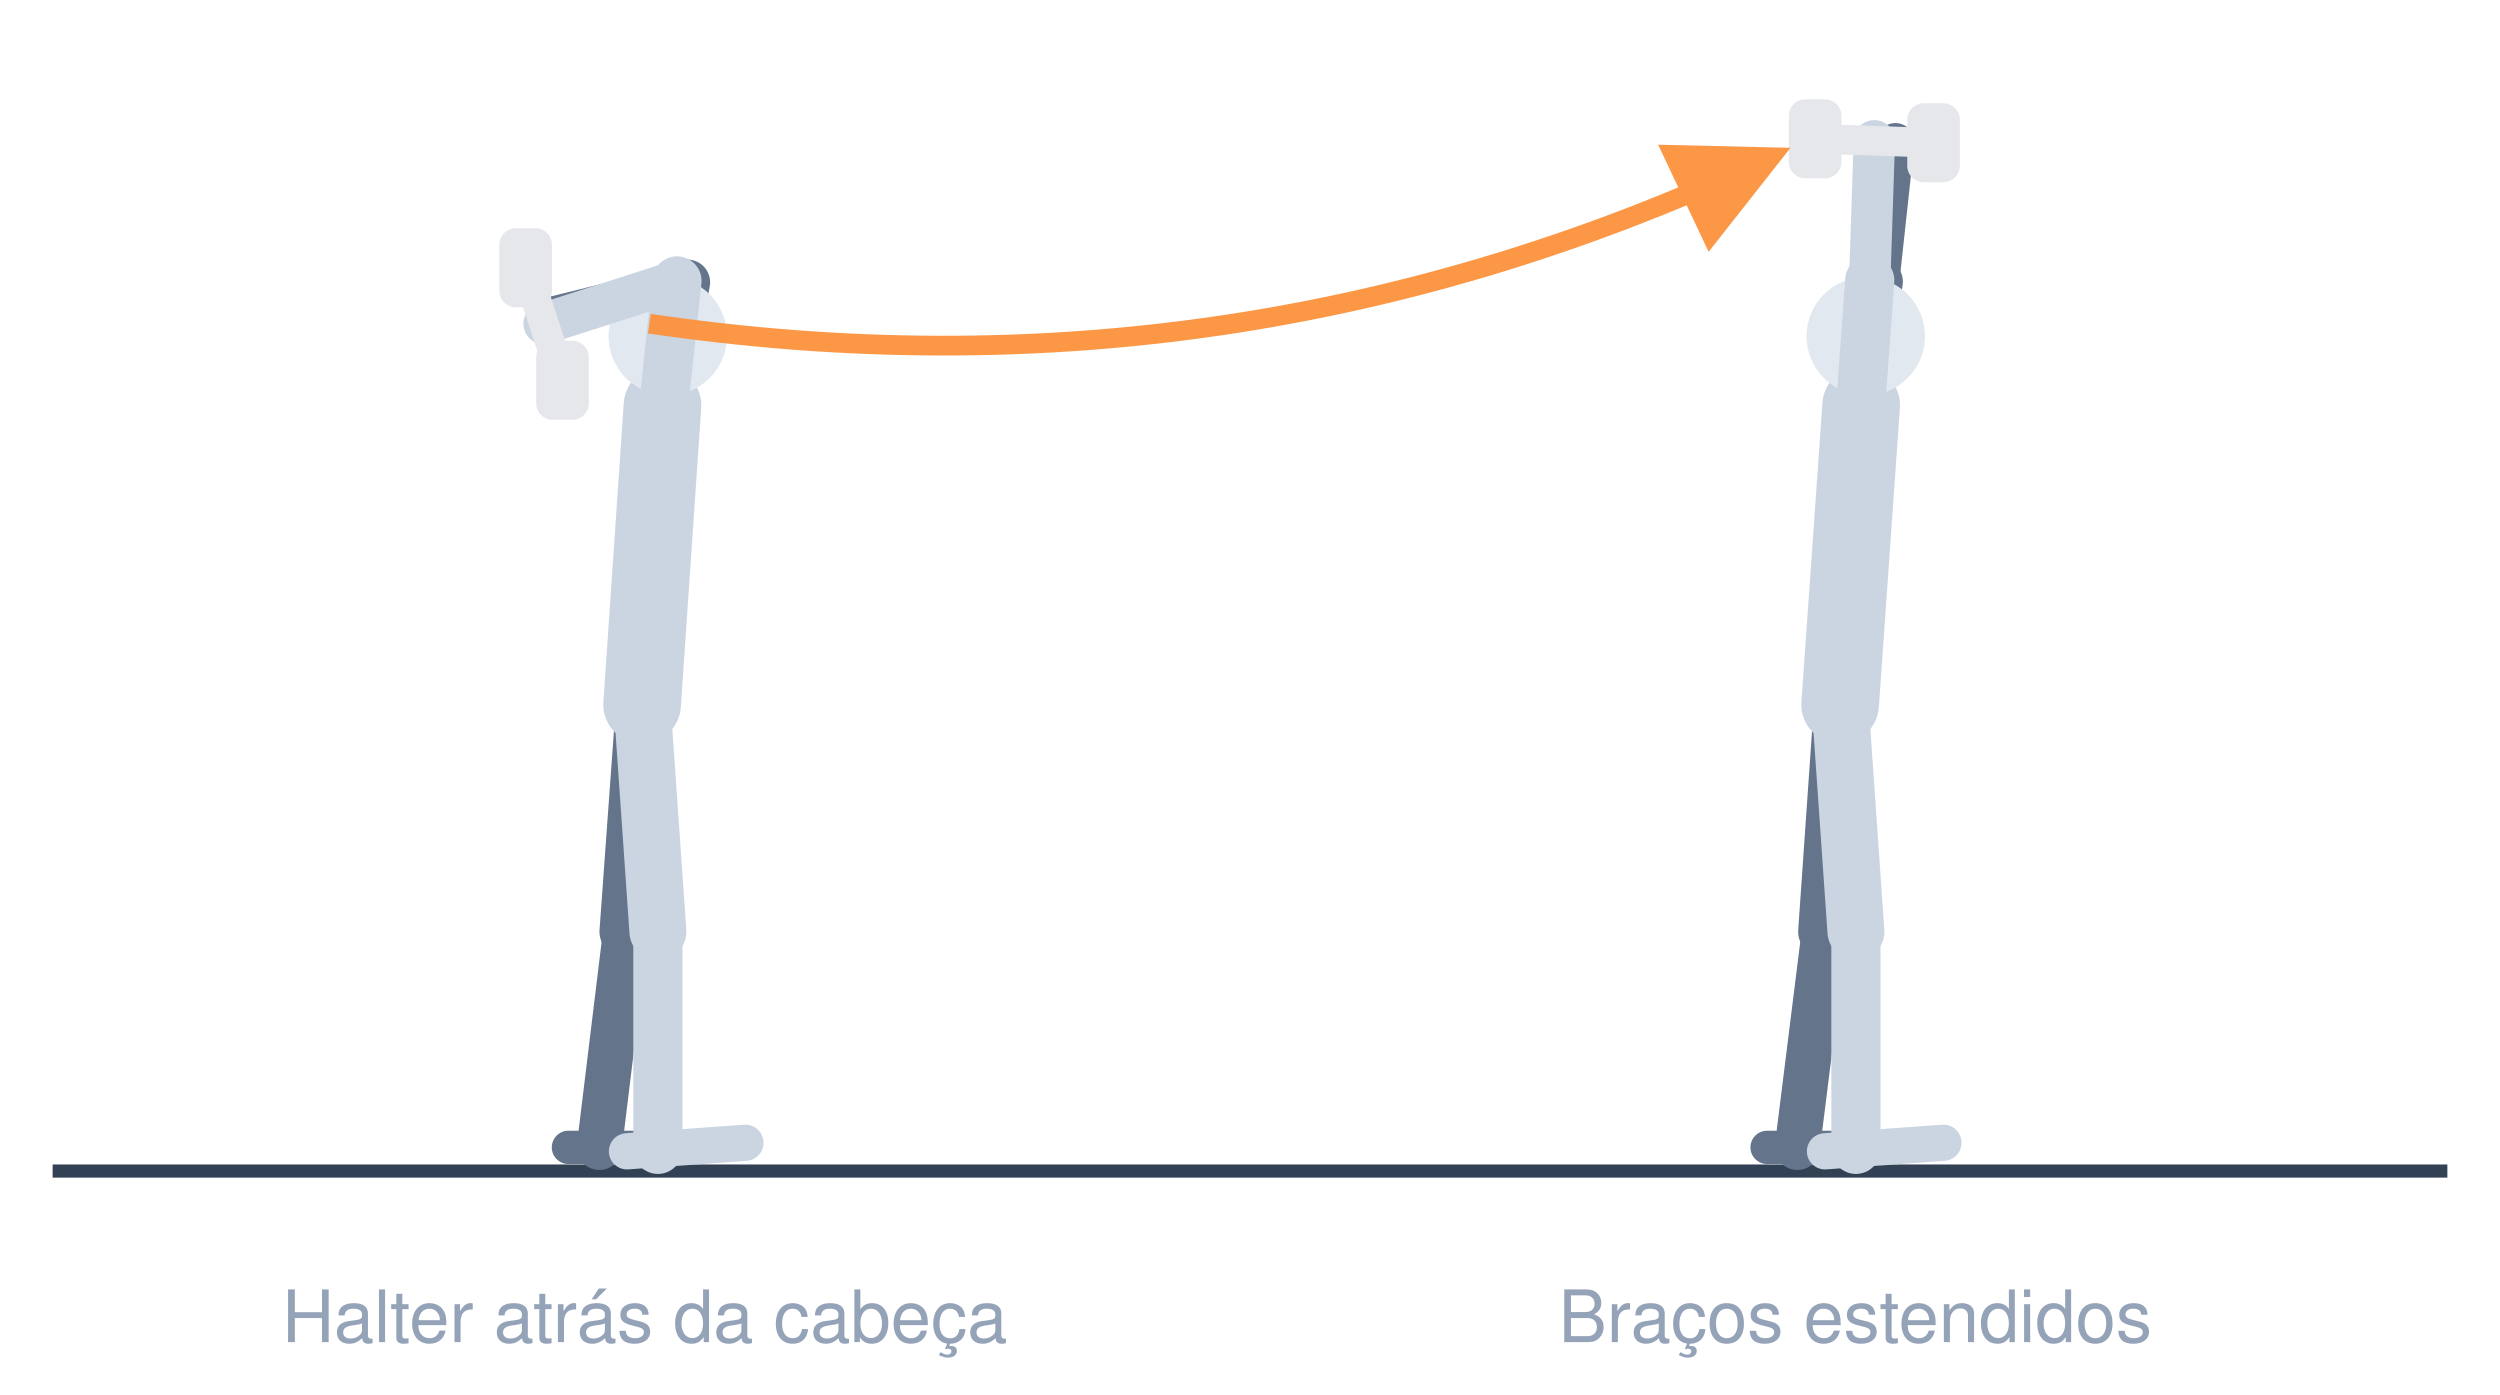
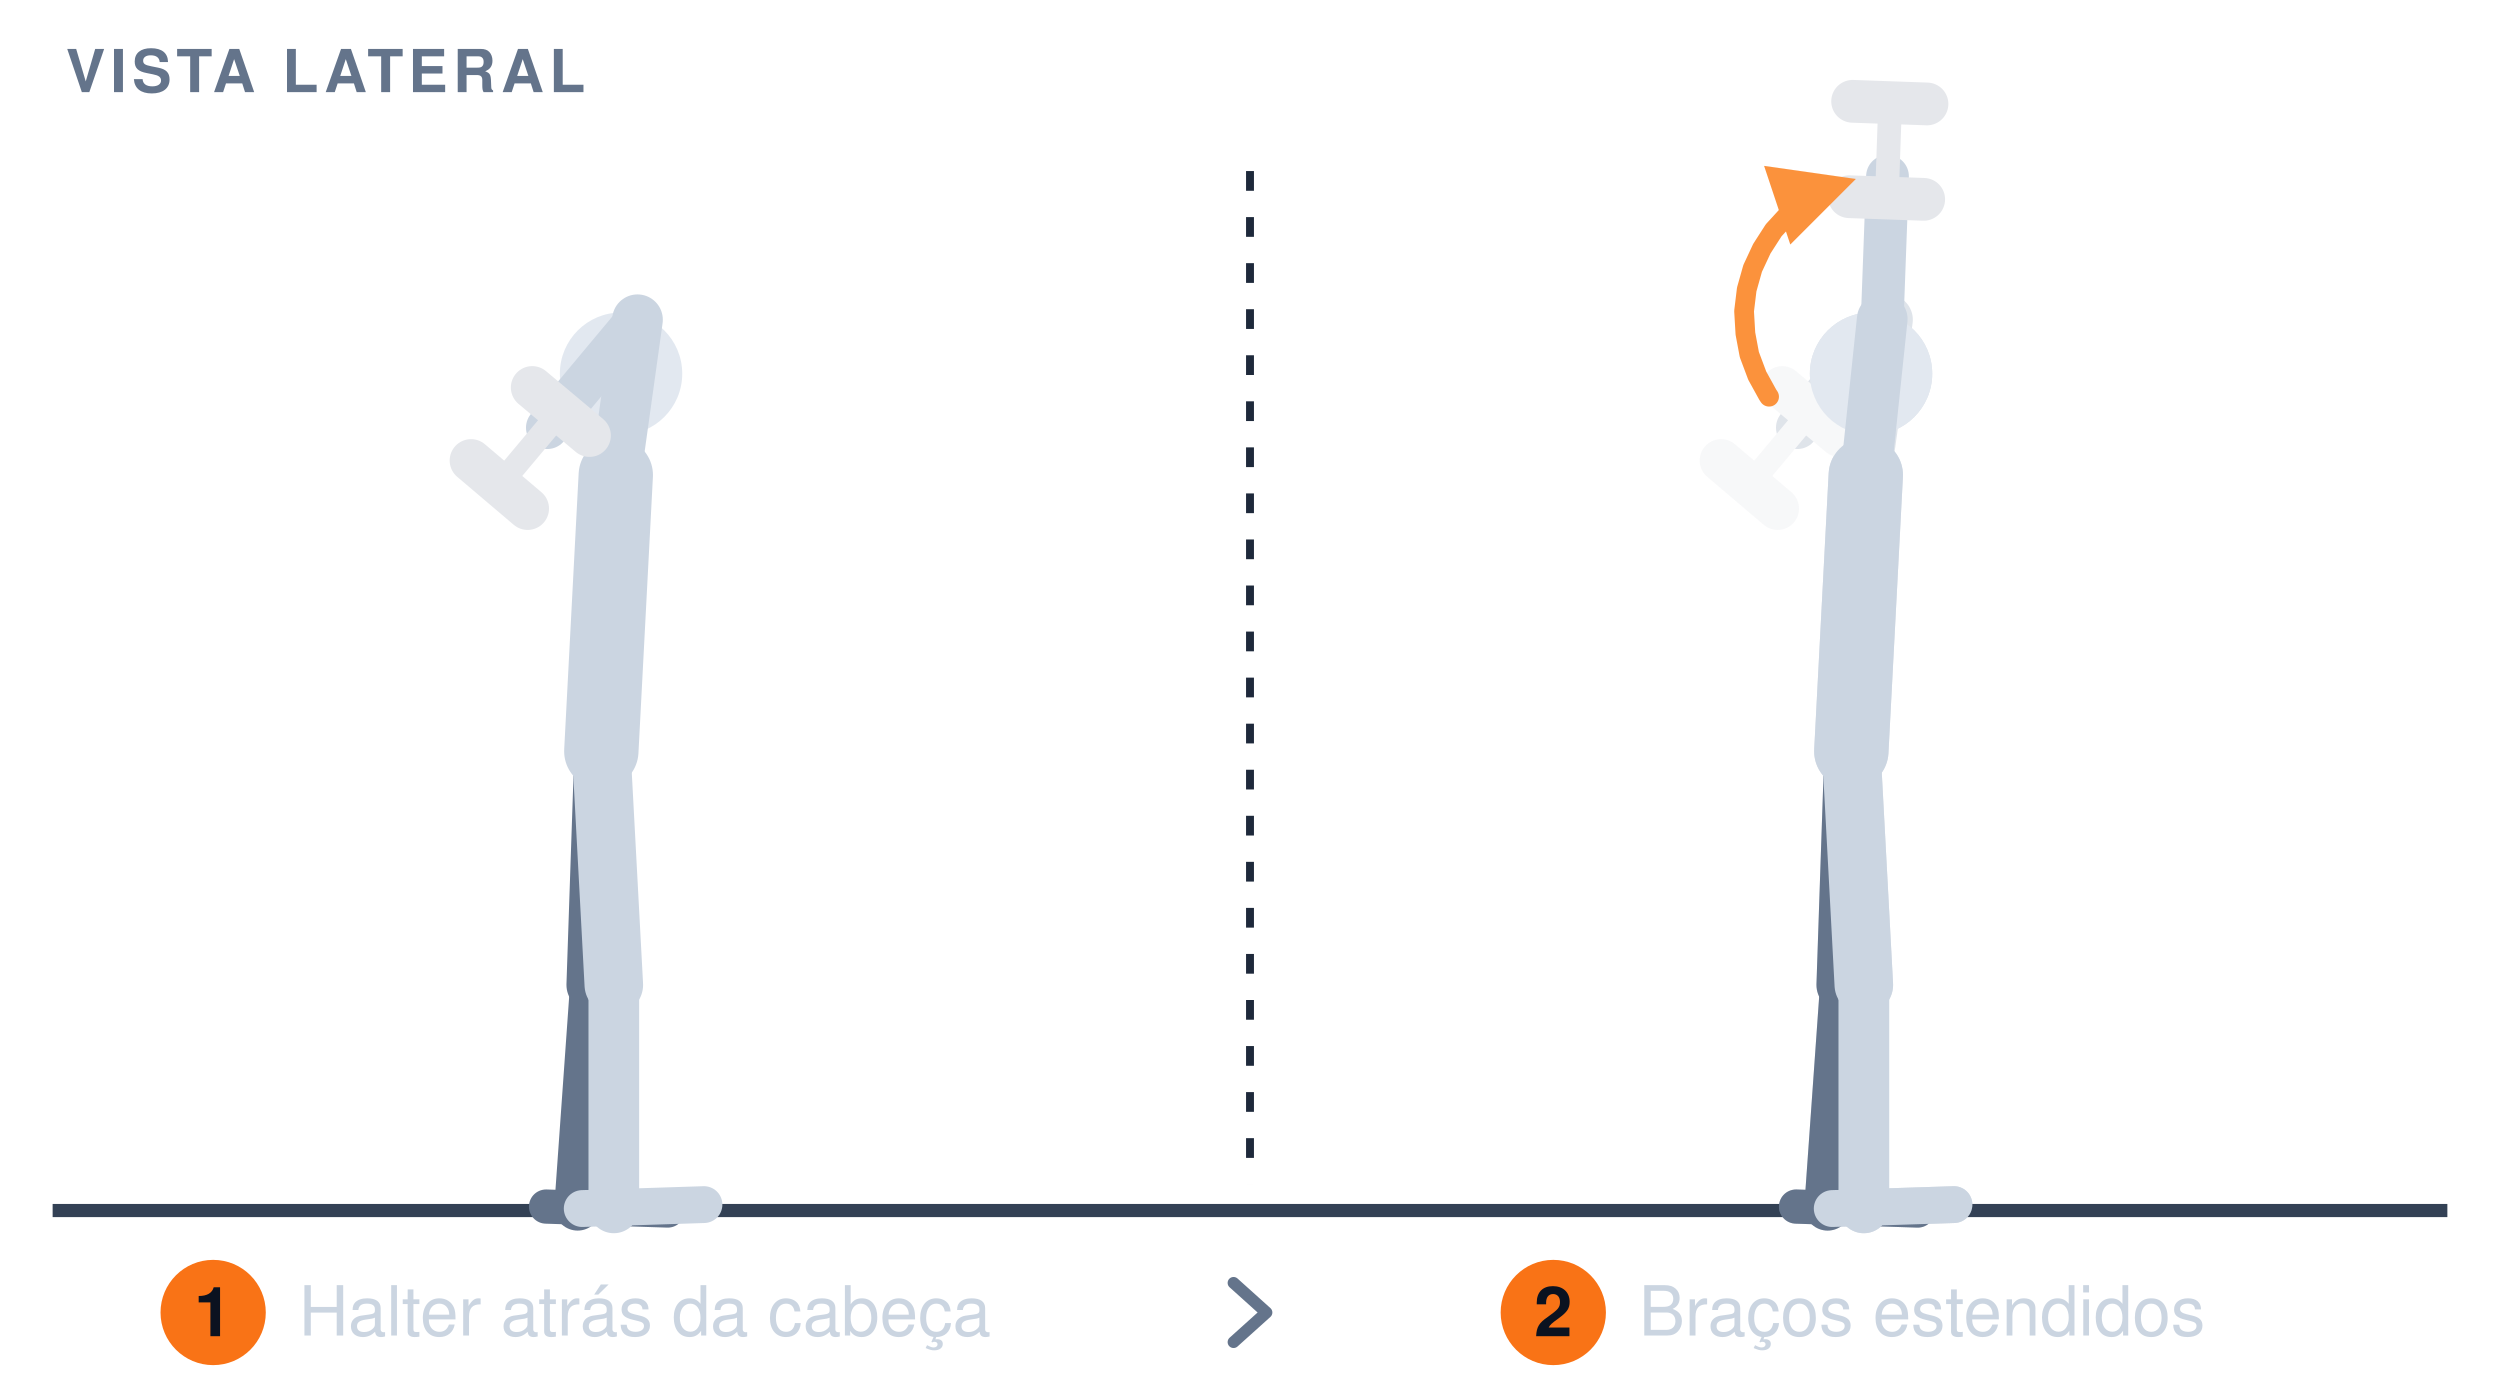
<svg xmlns="http://www.w3.org/2000/svg" width="380" height="212" viewBox="0 0 380 212" preserveAspectRatio="xMidYMid meet" role="img" aria-label="triceps-frances-halter">
  <defs>
-     <marker id="ah" viewBox="0 0 10 10" refX="8" refY="5" markerWidth="6" markerHeight="6" orient="auto-start-reverse">
+     <marker id="ah" viewBox="0 0 10 10" refX="7" refY="5" markerWidth="4.2" markerHeight="4.2" orient="auto-start-reverse">
      <path d="M0,0 L10,5 L0,10 z" fill="#fb923c" />
    </marker>
  </defs>
-   <line x1="8.0" y1="178.0" x2="372.0" y2="178.0" stroke="#334155" stroke-width="2" stroke-linecap="butt" />
-   <line x1="97.6" y1="107.1" x2="95.1" y2="141.6" stroke="#64748b" stroke-width="7.961" stroke-linecap="round" />
-   <line x1="95.1" y1="141.6" x2="91.1" y2="174.4" stroke="#64748b" stroke-width="6.876" stroke-linecap="round" />
-   <line x1="86.4" y1="174.4" x2="104.5" y2="174.4" stroke="#64748b" stroke-width="5.066" stroke-linecap="round" />
-   <line x1="100.4" y1="66.1" x2="104.5" y2="42.9" stroke="#64748b" stroke-width="6.876" stroke-linecap="round" />
-   <line x1="104.5" y1="42.9" x2="83.9" y2="48.0" stroke="#64748b" stroke-width="5.79" stroke-linecap="round" />
-   <line x1="97.6" y1="107.1" x2="100.7" y2="61.6" stroke="#cbd5e1" stroke-width="11.8" stroke-linecap="round" />
-   <line x1="100.7" y1="61.6" x2="101.5" y2="51.1" stroke="#cbd5e1" stroke-width="6.293" stroke-linecap="round" />
-   <circle cx="101.5" cy="51.1" r="9.0" fill="#e2e8f0" />
-   <line x1="97.6" y1="107.1" x2="100.0" y2="141.6" stroke="#cbd5e1" stroke-width="8.654" stroke-linecap="round" />
-   <line x1="100.0" y1="141.6" x2="100.0" y2="174.7" stroke="#cbd5e1" stroke-width="7.474" stroke-linecap="round" />
-   <line x1="95.3" y1="175.0" x2="113.3" y2="173.7" stroke="#cbd5e1" stroke-width="5.507" stroke-linecap="round" />
-   <line x1="100.4" y1="66.1" x2="102.9" y2="42.7" stroke="#cbd5e1" stroke-width="7.474" stroke-linecap="round" />
-   <line x1="102.9" y1="42.7" x2="82.7" y2="49.2" stroke="#cbd5e1" stroke-width="6.293" stroke-linecap="round" />
-   <line x1="279.7" y1="107.1" x2="277.3" y2="141.6" stroke="#64748b" stroke-width="7.961" stroke-linecap="round" />
-   <line x1="277.3" y1="141.6" x2="273.2" y2="174.4" stroke="#64748b" stroke-width="6.876" stroke-linecap="round" />
-   <line x1="268.6" y1="174.4" x2="286.6" y2="174.4" stroke="#64748b" stroke-width="5.066" stroke-linecap="round" />
-   <line x1="282.5" y1="66.1" x2="285.8" y2="42.8" stroke="#64748b" stroke-width="6.876" stroke-linecap="round" />
-   <line x1="285.8" y1="42.8" x2="288.1" y2="21.6" stroke="#64748b" stroke-width="5.79" stroke-linecap="round" />
-   <line x1="279.7" y1="107.1" x2="282.9" y2="61.6" stroke="#cbd5e1" stroke-width="11.8" stroke-linecap="round" />
-   <line x1="282.9" y1="61.6" x2="283.6" y2="51.1" stroke="#cbd5e1" stroke-width="6.293" stroke-linecap="round" />
-   <circle cx="283.6" cy="51.1" r="9.0" fill="#e2e8f0" />
-   <line x1="279.7" y1="107.1" x2="282.1" y2="141.6" stroke="#cbd5e1" stroke-width="8.654" stroke-linecap="round" />
-   <line x1="282.1" y1="141.6" x2="282.1" y2="174.7" stroke="#cbd5e1" stroke-width="7.474" stroke-linecap="round" />
-   <line x1="277.4" y1="175.0" x2="295.4" y2="173.7" stroke="#cbd5e1" stroke-width="5.507" stroke-linecap="round" />
-   <line x1="282.5" y1="66.1" x2="284.2" y2="42.6" stroke="#cbd5e1" stroke-width="7.474" stroke-linecap="round" />
-   <line x1="284.2" y1="42.6" x2="284.9" y2="21.4" stroke="#cbd5e1" stroke-width="6.293" stroke-linecap="round" />
-   <line x1="85.5" y1="57.8" x2="79.9" y2="40.7" stroke="#e5e7eb" stroke-width="4.5" stroke-linecap="round" />
-   <rect x="81.5" y="51.8" width="8.0" height="12.0" rx="2.5" fill="#e5e7eb" />
-   <rect x="75.9" y="34.7" width="8.0" height="12.0" rx="2.5" fill="#e5e7eb" />
-   <line x1="275.9" y1="21.1" x2="293.9" y2="21.7" stroke="#e5e7eb" stroke-width="4.5" stroke-linecap="round" />
-   <rect x="271.9" y="15.1" width="8.0" height="12.0" rx="2.5" fill="#e5e7eb" />
-   <rect x="289.9" y="15.7" width="8.0" height="12.0" rx="2.5" fill="#e5e7eb" />
-   <path d="M98.7,49.2 Q187.6,62.3 268.9,24.0" fill="none" stroke="#fb923c" stroke-width="3" marker-end="url(#ah)" opacity="0.95" />
-   <text x="98.0" y="204.0" fill="#94a3b8" font-family="-apple-system,Helvetica,Arial,sans-serif" font-size="11" font-weight="400" text-anchor="middle">Halter atrás da cabeça</text>
-   <text x="282.0" y="204.0" fill="#94a3b8" font-family="-apple-system,Helvetica,Arial,sans-serif" font-size="11" font-weight="400" text-anchor="middle">Braços estendidos</text>
+   <line x1="8.0" y1="184.0" x2="372.0" y2="184.0" stroke="#334155" stroke-width="2.0" stroke-linecap="butt" />
+   <line x1="190.0" y1="26.0" x2="190.0" y2="180.0" stroke="#1e293b" stroke-width="1.2" stroke-linecap="butt" stroke-dasharray="3 4" />
+   <text x="10.0" y="14.0" fill="#64748b" font-family="-apple-system,Helvetica,Arial,sans-serif" font-size="9" font-weight="700" text-anchor="start" letter-spacing="0.8">VISTA LATERAL</text>
+   <line x1="96.9" y1="48.6" x2="83.2" y2="65.0" stroke="#64748b" stroke-width="5.9" stroke-linecap="round" />
+   <line x1="93.6" y1="72.2" x2="96.9" y2="48.6" stroke="#64748b" stroke-width="7.1" stroke-linecap="round" />
+   <line x1="91.4" y1="114.2" x2="90.2" y2="149.7" stroke="#64748b" stroke-width="8.2" stroke-linecap="round" />
+   <line x1="90.2" y1="149.7" x2="87.8" y2="183.5" stroke="#64748b" stroke-width="7.1" stroke-linecap="round" />
+   <line x1="83.0" y1="183.4" x2="101.5" y2="184.0" stroke="#64748b" stroke-width="5.2" stroke-linecap="round" />
+   <polygon points="93.6,72.2 93.6,72.2 91.4,114.2 91.4,114.2" fill="#cbd5e1" stroke="#cbd5e1" stroke-width="11.3" stroke-linejoin="round" />
+   <line x1="93.6" y1="72.2" x2="94.4" y2="56.8" stroke="#cbd5e1" stroke-width="6.5" stroke-linecap="round" />
+   <circle cx="94.4" cy="56.8" r="9.3" fill="#e2e8f0" />
+   <line x1="91.4" y1="114.2" x2="93.3" y2="149.7" stroke="#cbd5e1" stroke-width="8.9" stroke-linecap="round" />
+   <line x1="93.3" y1="149.7" x2="93.3" y2="183.6" stroke="#cbd5e1" stroke-width="7.7" stroke-linecap="round" />
+   <line x1="88.5" y1="183.7" x2="107.0" y2="183.1" stroke="#cbd5e1" stroke-width="5.6" stroke-linecap="round" />
+   <line x1="93.6" y1="72.2" x2="96.9" y2="48.6" stroke="#cbd5e1" stroke-width="7.7" stroke-linecap="round" />
+   <line x1="96.9" y1="48.6" x2="83.2" y2="65.0" stroke="#cbd5e1" stroke-width="6.5" stroke-linecap="round" />
+   <line x1="85.2" y1="62.6" x2="75.9" y2="73.7" stroke="#e5e7eb" stroke-width="3.6" stroke-linecap="round" />
+   <line x1="89.6" y1="66.2" x2="80.9" y2="58.9" stroke="#e5e7eb" stroke-width="6.5" stroke-linecap="round" />
+   <line x1="80.2" y1="77.3" x2="71.6" y2="70.0" stroke="#e5e7eb" stroke-width="6.5" stroke-linecap="round" />
+   <g opacity="0.3">
+     <line x1="286.9" y1="48.6" x2="273.2" y2="65.0" stroke="#94a3b8" stroke-width="5.9" stroke-linecap="round" />
+     <line x1="283.6" y1="72.2" x2="286.9" y2="48.6" stroke="#94a3b8" stroke-width="7.1" stroke-linecap="round" />
+     <line x1="281.4" y1="114.2" x2="280.2" y2="149.7" stroke="#94a3b8" stroke-width="8.2" stroke-linecap="round" />
+     <line x1="280.2" y1="149.7" x2="277.8" y2="183.5" stroke="#94a3b8" stroke-width="7.1" stroke-linecap="round" />
+     <line x1="273.0" y1="183.4" x2="291.5" y2="184.0" stroke="#94a3b8" stroke-width="5.2" stroke-linecap="round" />
+     <polygon points="283.6,72.2 283.6,72.2 281.4,114.2 281.4,114.2" fill="#94a3b8" stroke="#94a3b8" stroke-width="11.3" stroke-linejoin="round" />
+     <line x1="283.6" y1="72.2" x2="284.4" y2="56.8" stroke="#94a3b8" stroke-width="6.5" stroke-linecap="round" />
+     <circle cx="284.4" cy="56.8" r="9.3" fill="#94a3b8" />
+     <line x1="281.4" y1="114.2" x2="283.3" y2="149.7" stroke="#94a3b8" stroke-width="8.9" stroke-linecap="round" />
+     <line x1="283.3" y1="149.7" x2="283.3" y2="183.6" stroke="#94a3b8" stroke-width="7.7" stroke-linecap="round" />
+     <line x1="278.5" y1="183.7" x2="297.0" y2="183.1" stroke="#94a3b8" stroke-width="5.6" stroke-linecap="round" />
+     <line x1="283.6" y1="72.2" x2="286.9" y2="48.6" stroke="#94a3b8" stroke-width="7.7" stroke-linecap="round" />
+     <line x1="286.9" y1="48.6" x2="273.2" y2="65.0" stroke="#94a3b8" stroke-width="6.5" stroke-linecap="round" />
+     <line x1="275.2" y1="62.6" x2="265.9" y2="73.7" stroke="#e5e7eb" stroke-width="3.6" stroke-linecap="round" />
+     <line x1="279.6" y1="66.2" x2="270.9" y2="58.9" stroke="#e5e7eb" stroke-width="6.5" stroke-linecap="round" />
+     <line x1="270.2" y1="77.3" x2="261.6" y2="70.0" stroke="#e5e7eb" stroke-width="6.5" stroke-linecap="round" />
+   </g>
+   <line x1="286.1" y1="48.5" x2="286.9" y2="26.8" stroke="#64748b" stroke-width="5.9" stroke-linecap="round" />
+   <line x1="283.6" y1="72.2" x2="286.1" y2="48.5" stroke="#64748b" stroke-width="7.1" stroke-linecap="round" />
+   <line x1="281.4" y1="114.2" x2="280.2" y2="149.7" stroke="#64748b" stroke-width="8.2" stroke-linecap="round" />
+   <line x1="280.2" y1="149.7" x2="277.8" y2="183.5" stroke="#64748b" stroke-width="7.1" stroke-linecap="round" />
+   <line x1="273.0" y1="183.4" x2="291.5" y2="184.0" stroke="#64748b" stroke-width="5.2" stroke-linecap="round" />
+   <polygon points="283.6,72.2 283.6,72.2 281.4,114.2 281.4,114.2" fill="#cbd5e1" stroke="#cbd5e1" stroke-width="11.3" stroke-linejoin="round" />
+   <line x1="283.6" y1="72.2" x2="284.4" y2="56.8" stroke="#cbd5e1" stroke-width="6.5" stroke-linecap="round" />
+   <circle cx="284.4" cy="56.8" r="9.3" fill="#e2e8f0" />
+   <line x1="281.4" y1="114.2" x2="283.3" y2="149.7" stroke="#cbd5e1" stroke-width="8.9" stroke-linecap="round" />
+   <line x1="283.3" y1="149.7" x2="283.3" y2="183.6" stroke="#cbd5e1" stroke-width="7.7" stroke-linecap="round" />
+   <line x1="278.5" y1="183.7" x2="297.0" y2="183.1" stroke="#cbd5e1" stroke-width="5.6" stroke-linecap="round" />
+   <line x1="283.6" y1="72.2" x2="286.1" y2="48.5" stroke="#cbd5e1" stroke-width="7.7" stroke-linecap="round" />
+   <line x1="286.1" y1="48.5" x2="286.9" y2="26.8" stroke="#cbd5e1" stroke-width="6.5" stroke-linecap="round" />
+   <line x1="286.8" y1="30.1" x2="287.3" y2="15.6" stroke="#e5e7eb" stroke-width="3.6" stroke-linecap="round" />
+   <line x1="281.1" y1="29.9" x2="292.4" y2="30.3" stroke="#e5e7eb" stroke-width="6.5" stroke-linecap="round" />
+   <line x1="281.6" y1="15.4" x2="292.9" y2="15.8" stroke="#e5e7eb" stroke-width="6.5" stroke-linecap="round" />
+   <path d="M268.9,60.3 L268.7,60.0 L267.1,57.1 L265.9,53.9 L265.3,50.7 L265.1,47.3 L265.5,44.0 L266.4,40.8 L267.8,37.8 L269.6,35.0 L271.8,32.6 L274.4,30.5 L277.3,28.8 L278.5,28.4" fill="none" stroke="#fb923c" stroke-width="3" stroke-linecap="round" stroke-linejoin="round" marker-end="url(#ah)" />
+   <circle cx="32.4" cy="199.5" r="8.0" fill="#f97316" />
+   <text x="32.4" y="203.1" fill="#0b1220" font-family="-apple-system,Helvetica,Arial,sans-serif" font-size="10.5" font-weight="700" text-anchor="middle">1</text>
+   <text x="45.4" y="203.0" fill="#cbd5e1" font-family="-apple-system,Helvetica,Arial,sans-serif" font-size="10.5" font-weight="400" text-anchor="start">Halter atrás da cabeça</text>
+   <circle cx="236.1" cy="199.5" r="8.0" fill="#f97316" />
+   <text x="236.1" y="203.1" fill="#0b1220" font-family="-apple-system,Helvetica,Arial,sans-serif" font-size="10.5" font-weight="700" text-anchor="middle">2</text>
+   <text x="249.1" y="203.0" fill="#cbd5e1" font-family="-apple-system,Helvetica,Arial,sans-serif" font-size="10.5" font-weight="400" text-anchor="start">Braços estendidos</text>
+   <path d="M187.5,195.0 L192.5,199.5 L187.5,204.0" fill="none" stroke="#64748b" stroke-width="1.8" stroke-linecap="round" stroke-linejoin="round" />
</svg>
